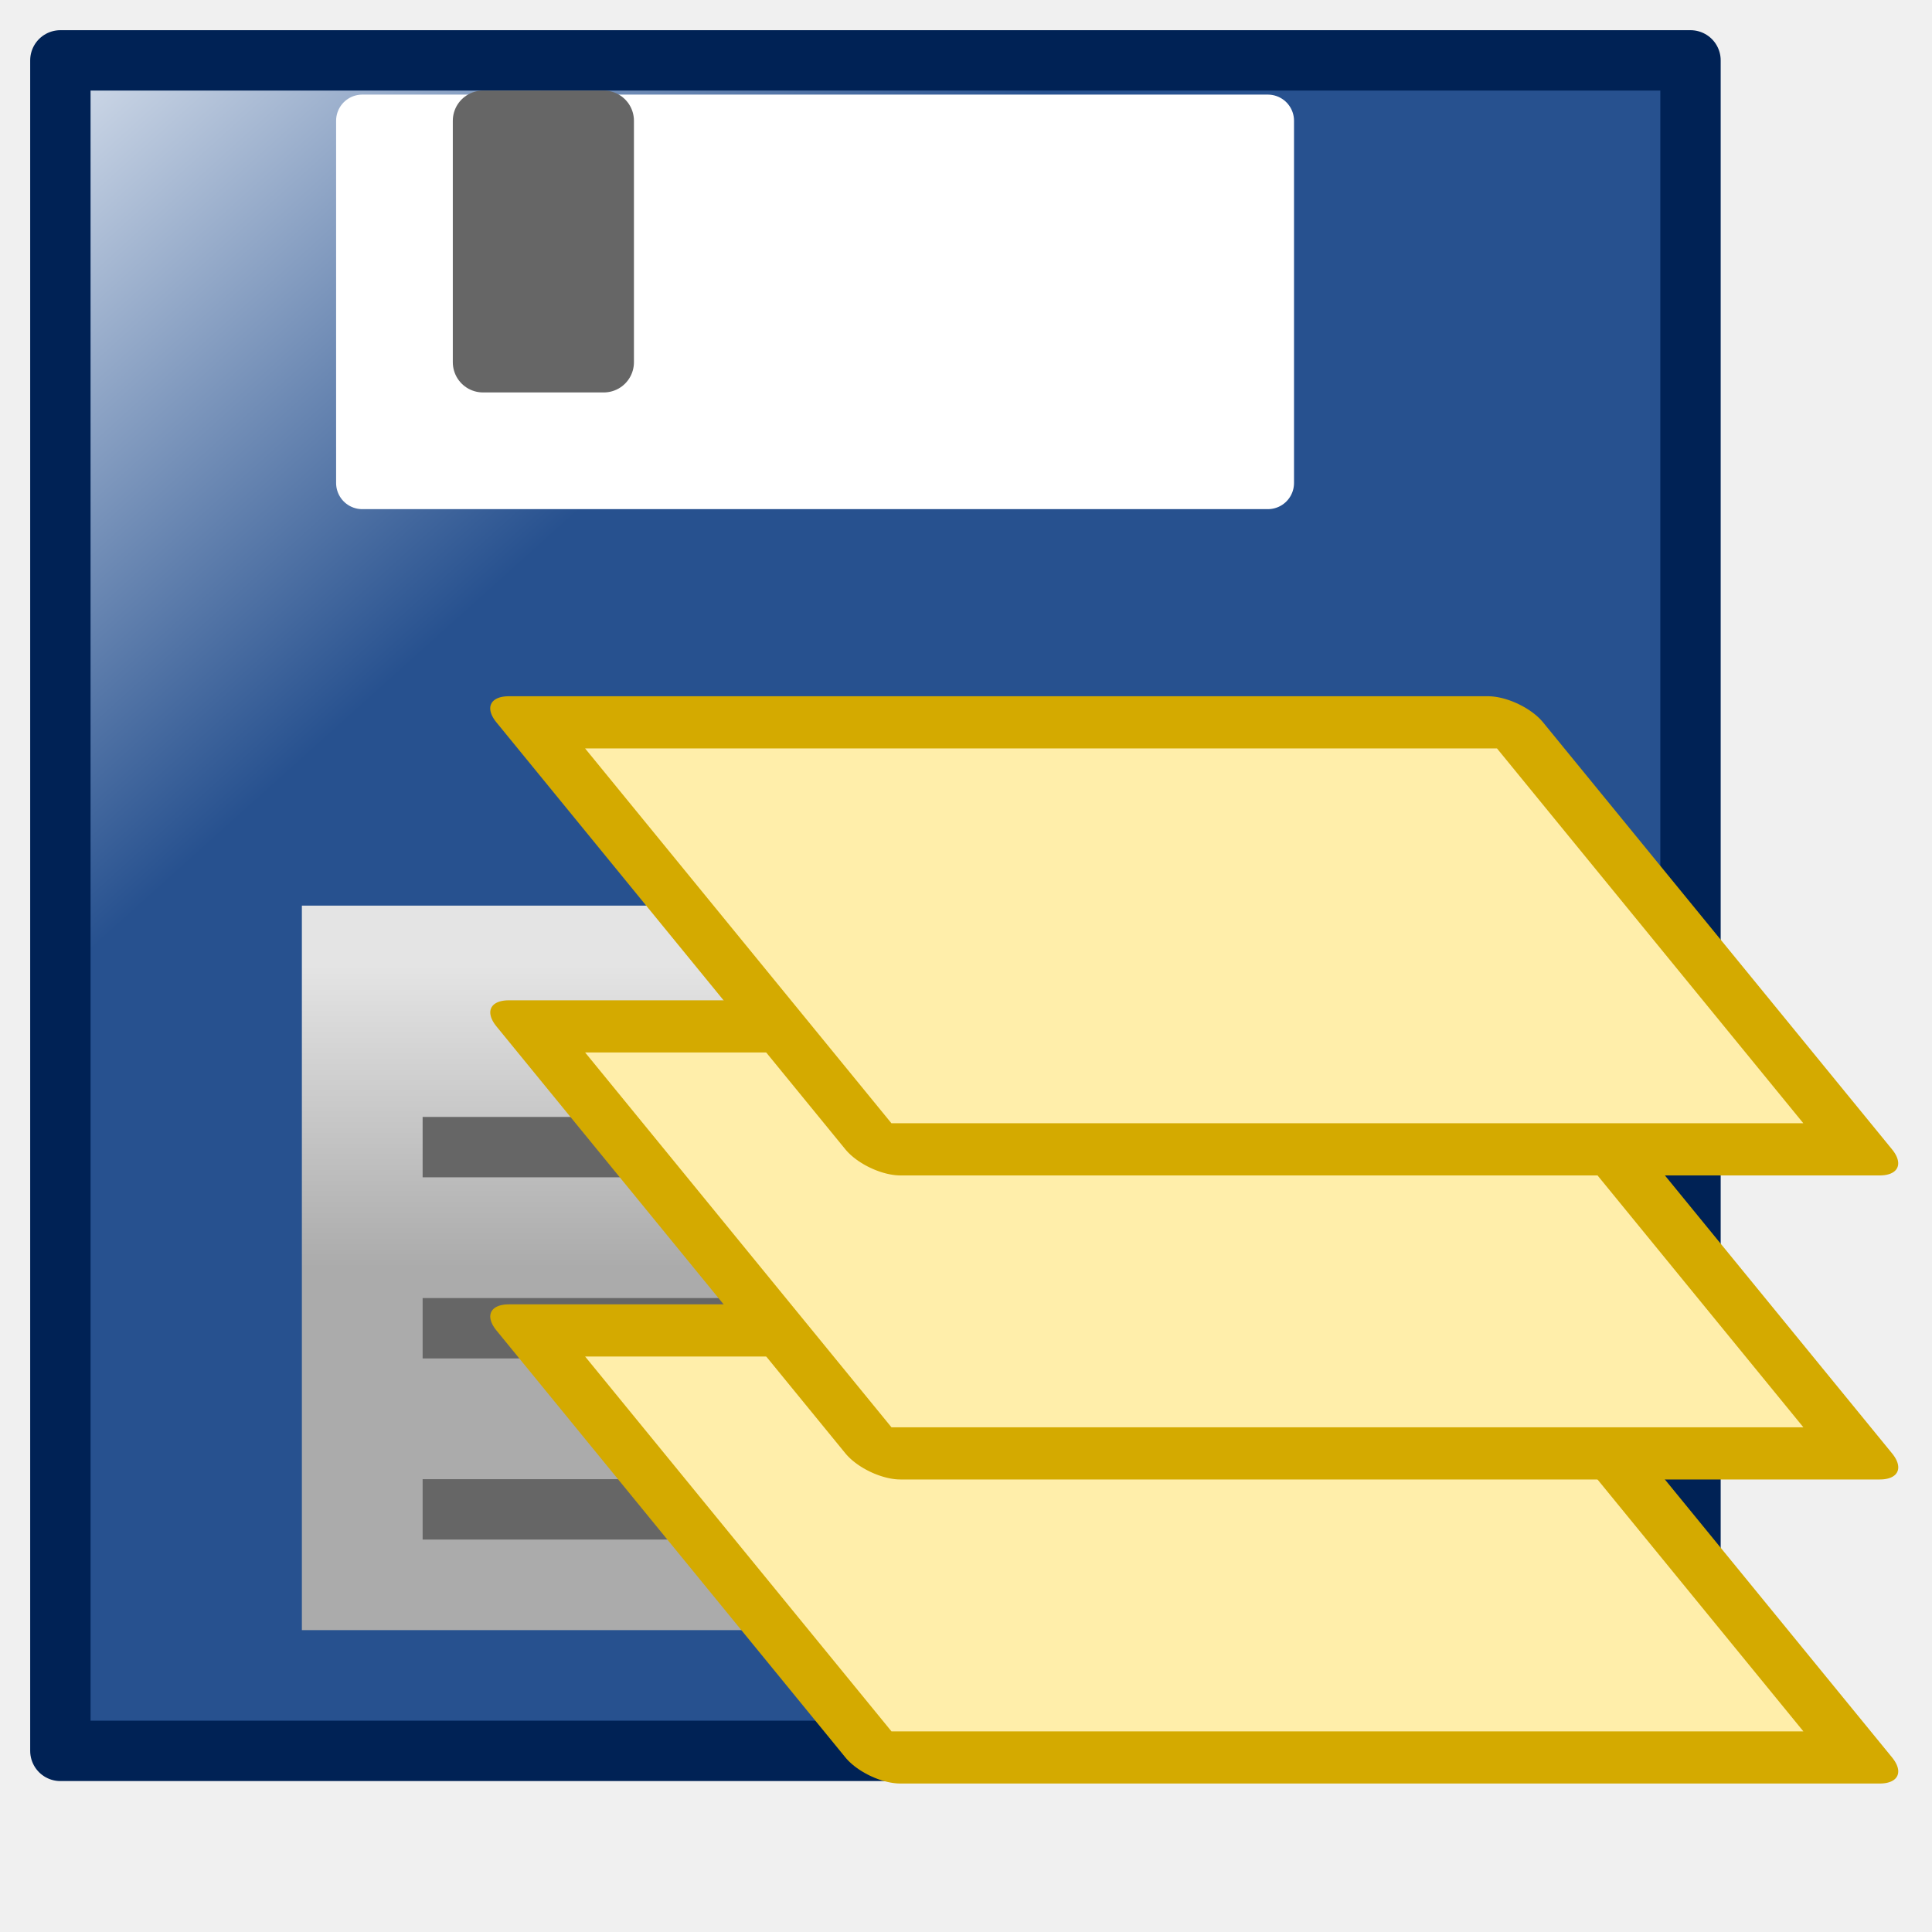
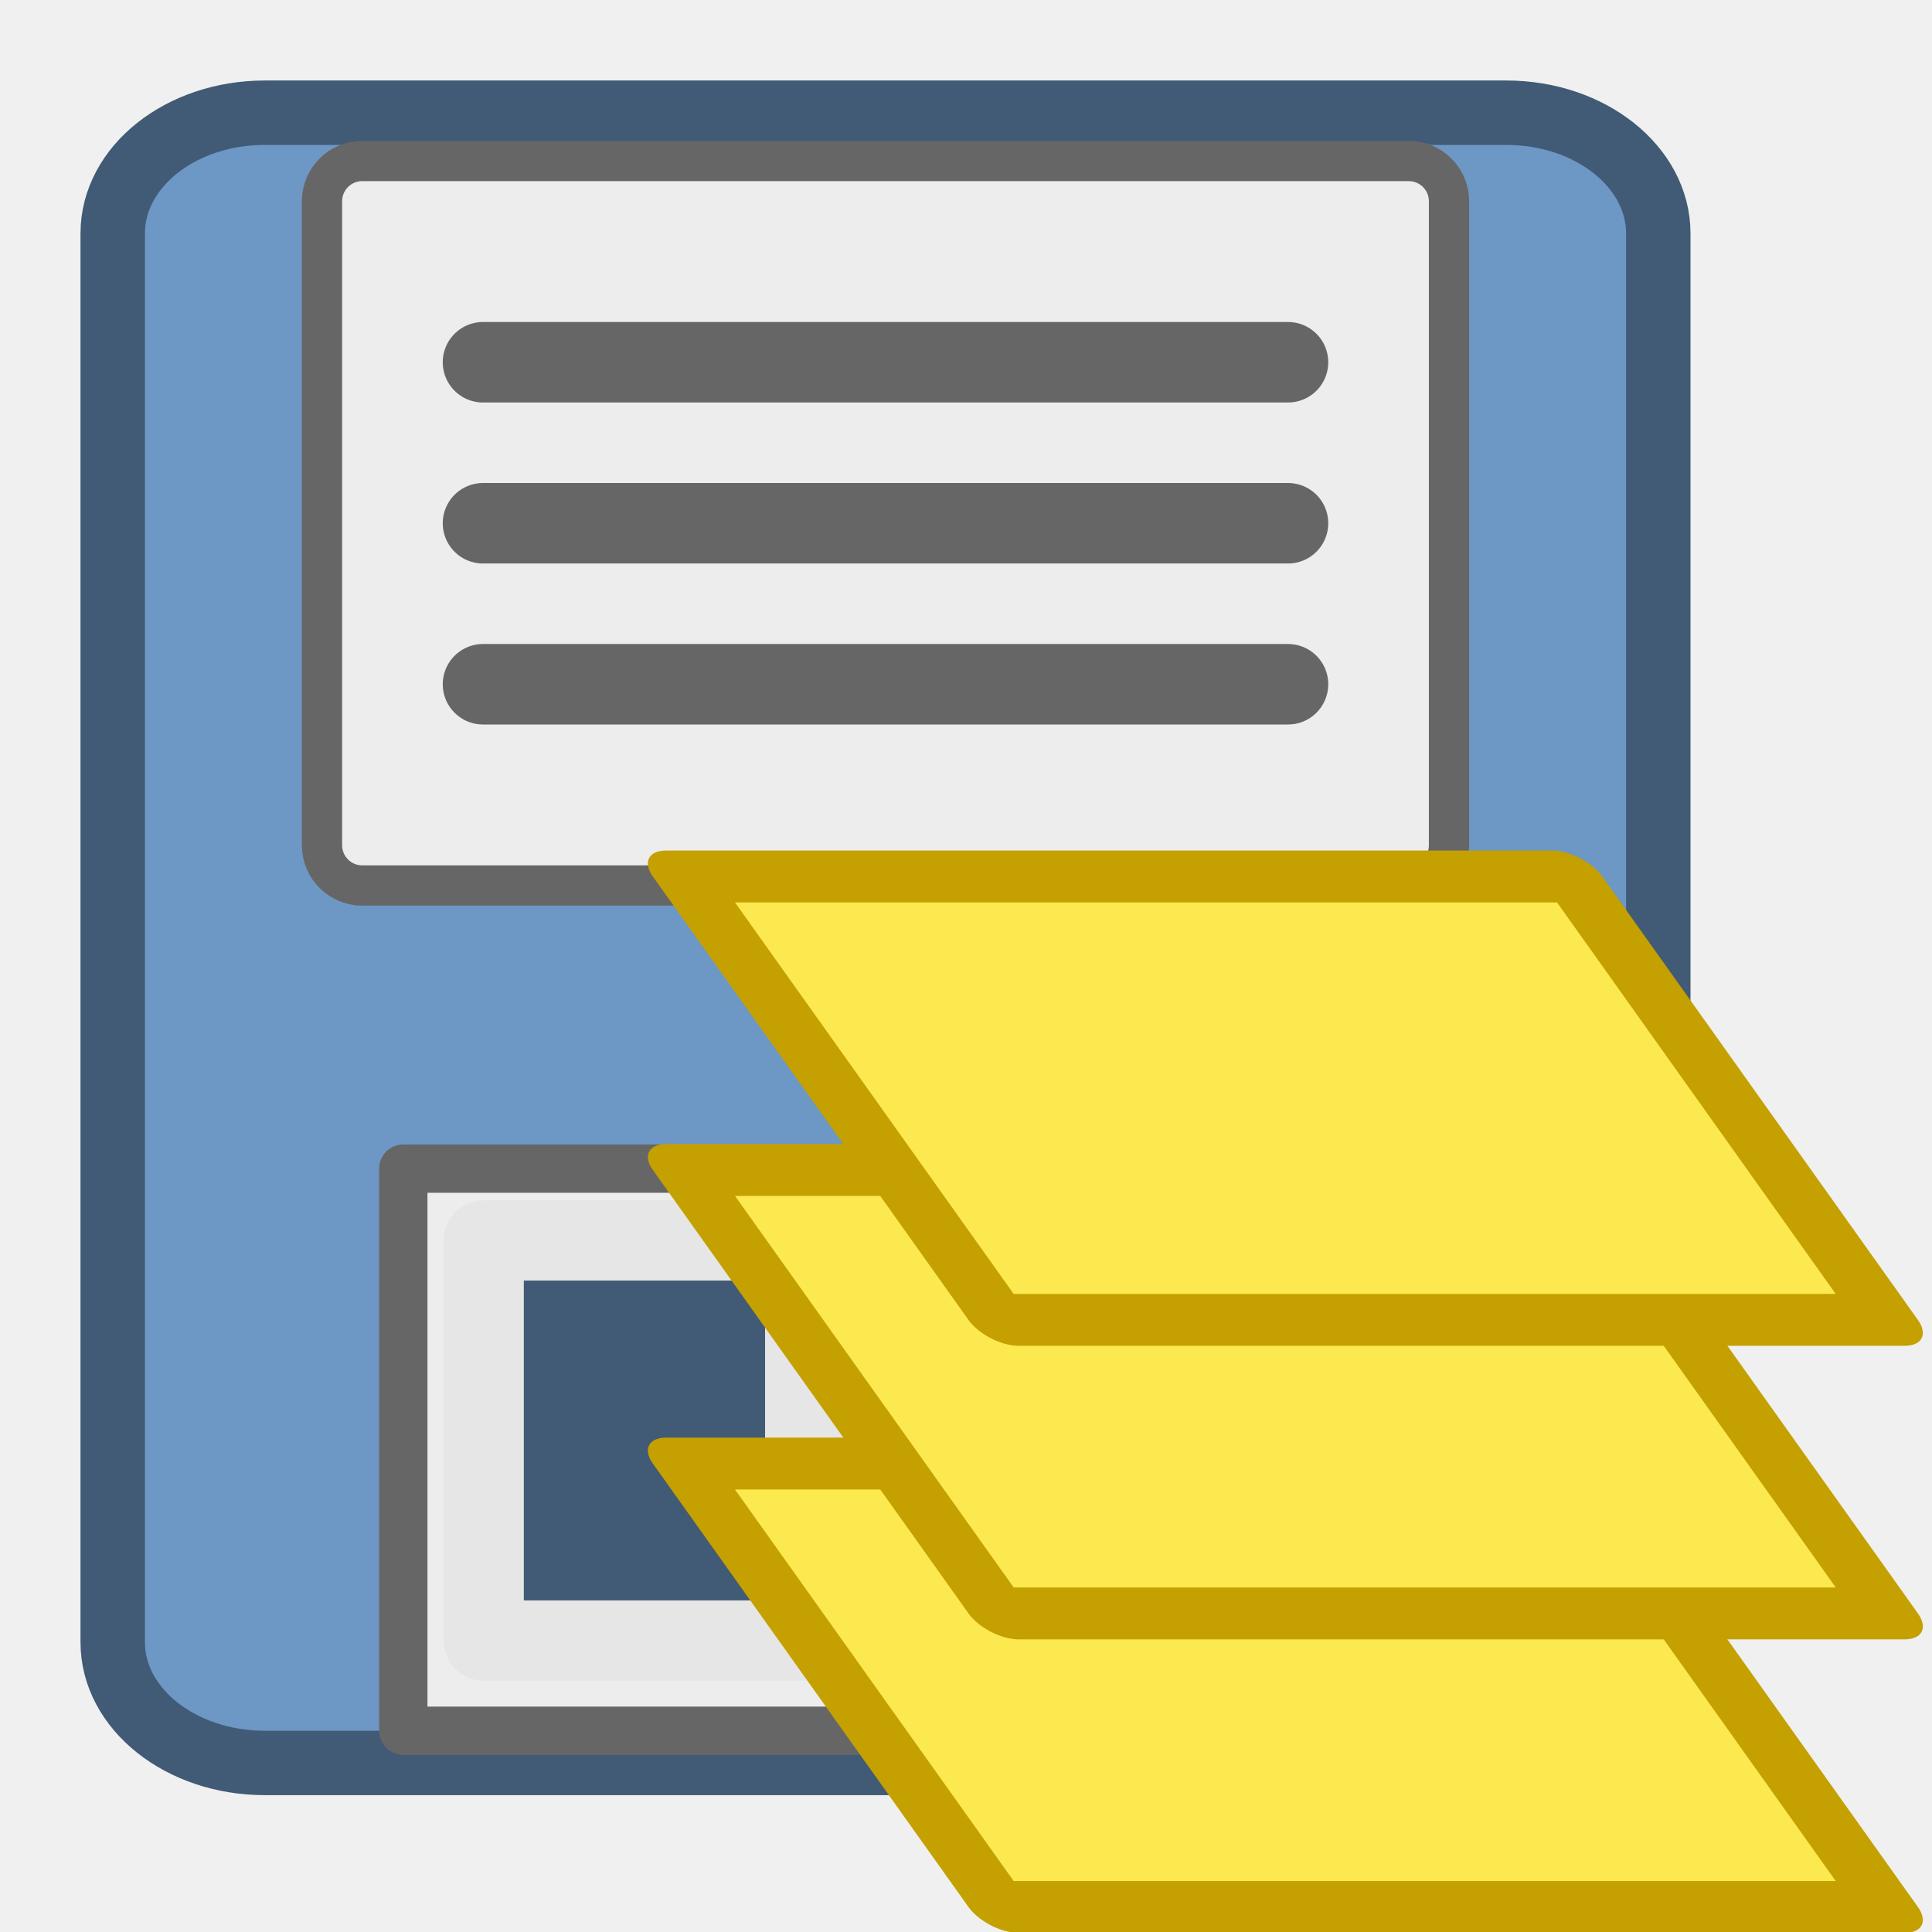
- <svg xmlns="http://www.w3.org/2000/svg" xmlns:xlink="http://www.w3.org/1999/xlink" width="32px" height="32px" id="svg2985" version="1.1">
-   <defs id="defs2987">
-     <linearGradient id="linearGradient3799">
-       <stop style="stop-color:#e4e4e4;stop-opacity:1;" offset="0" id="stop3801" />
-       <stop style="stop-color:#ababab;stop-opacity:1;" offset="1" id="stop3803" />
-     </linearGradient>
-     <linearGradient id="linearGradient3017">
-       <stop style="stop-color:#27518f;stop-opacity:1;" offset="0" id="stop3019" />
-       <stop style="stop-color:#f5f8fc;stop-opacity:1;" offset="1" id="stop3021" />
-     </linearGradient>
-     <linearGradient xlink:href="#linearGradient3017" id="linearGradient3856" gradientUnits="userSpaceOnUse" x1="10" y1="11" x2="1" y2="1" />
-     <linearGradient xlink:href="#linearGradient3799" id="linearGradient3858" gradientUnits="userSpaceOnUse" x1="15" y1="18" x2="15" y2="23" />
-   </defs>
-   <g id="layer1" style="display:inline">
-     <g id="g3847" transform="translate(-1,-2)">
-       <rect y="3" x="2" height="28" width="27" id="rect3013" style="fill:url(#linearGradient3856);fill-opacity:1;stroke:#002255;stroke-width:1;stroke-linecap:round;stroke-linejoin:round;stroke-miterlimit:4;stroke-opacity:1;stroke-dasharray:none" />
-       <rect y="4" x="7" height="6" width="15" id="rect3793" style="fill:#ffffff;fill-opacity:1;stroke:#ffffff;stroke-width:0.866;stroke-linecap:round;stroke-linejoin:round;stroke-miterlimit:4;stroke-opacity:1;stroke-dasharray:none" />
-       <rect y="17" x="6" height="12" width="19" id="rect3797" style="fill:url(#linearGradient3858);fill-opacity:1;stroke:none" />
-       <path id="path3813" d="M 23,21 10,21 8,21" style="fill:none;stroke:#666666;stroke-width:1px;stroke-linecap:butt;stroke-linejoin:miter;stroke-opacity:1" />
-       <path id="path3813-1" d="M 23,24 10,24 8,24" style="fill:none;stroke:#666666;stroke-width:1px;stroke-linecap:butt;stroke-linejoin:miter;stroke-opacity:1" />
-       <path id="path3813-7" d="M 23,27 10,27 8,27" style="fill:none;stroke:#666666;stroke-width:1px;stroke-linecap:butt;stroke-linejoin:miter;stroke-opacity:1" />
-       <rect y="4" x="9" height="4" width="2" id="rect3840" style="fill:#666666;fill-opacity:1;stroke:#666666;stroke-width:1;stroke-linecap:round;stroke-linejoin:round;stroke-miterlimit:4;stroke-opacity:1;stroke-dasharray:none" />
+ <svg xmlns="http://www.w3.org/2000/svg" height="24" width="24" version="1.1" id="svg5" xml:space="preserve">
+   <defs id="defs5" />
+   <g stroke-linecap="round" id="g5" transform="translate(-1)">
+     <rect fill="#6d97c4" fill-rule="evenodd" height="20.5" rx="1.889" ry="1.5" stroke="#415a75" stroke-linejoin="round" stroke-width="0.8" width="19.2" x="2.4" y="1.4" id="rect1" />
+     <g stroke="#666666" id="g3">
+       <rect fill="#ededed" fill-rule="evenodd" height="9" rx="0.5" stroke-linejoin="round" stroke-width="0.5" width="14" x="5" y="2" id="rect2" />
+       <path d="M 7,4.5 H 17" fill="none" id="path2" />
+       <path d="M 6.01,14.517 H 18 V 21.5 H 6.01 Z" fill="#ededed" fill-rule="evenodd" stroke-linejoin="round" stroke-width="0.6" id="path3" />
    </g>
+     <path d="m 7.009,15.41 h 3.993 v 4.969 H 7.009 Z" fill="#415a75" fill-rule="evenodd" stroke="#e6e6e6" stroke-linejoin="round" stroke-width="0.996" id="path4" />
+     <path d="M 7,6.5 H 17 M 7,8.5 H 17" fill="none" stroke="#666666" id="path5" />
  </g>
-   <g id="layer2" style="display:inline">
-     <g id="g3008" transform="translate(4.169933,6.03612)">
-       <rect transform="matrix(1,0,0.6328164,0.7743018,0,0)" y="20.664" x="-8.466" height="9.134" width="16.22" id="rect2999" style="fill:#ffeeaa;fill-opacity:1;stroke:#d4aa00;stroke-width:1.116;stroke-linecap:round;stroke-linejoin:round;stroke-miterlimit:4;stroke-opacity:1;stroke-dasharray:none" />
-       <rect style="fill:#ffeeaa;fill-opacity:1;stroke:#d4aa00;stroke-width:1.116;stroke-linecap:round;stroke-linejoin:round;stroke-miterlimit:4;stroke-opacity:1;stroke-dasharray:none" id="rect3004" width="16.22" height="9.134" x="-4.35" y="14.16" transform="matrix(1,0,0.6328164,0.7743018,0,0)" />
-       <rect transform="matrix(1,0,0.6328164,0.7743018,0,0)" y="7.656" x="-0.235" height="9.134" width="16.22" id="rect3006" style="fill:#ffeeaa;fill-opacity:1;stroke:#d4aa00;stroke-width:1.116;stroke-linecap:round;stroke-linejoin:round;stroke-miterlimit:4;stroke-opacity:1;stroke-dasharray:none" />
+   <g id="g6" transform="translate(-46.24313,-3.47773)">
+     <g id="g1">
+       <rect transform="matrix(1,0,0.579894,0.8146919,0,0)" y="26.585" x="39.332" height="6.761" width="11.003" id="rect3006-4-0" style="display:inline;fill:#fce94f;fill-opacity:1;stroke:#c4a000;stroke-width:0.791;stroke-linecap:round;stroke-linejoin:round;stroke-miterlimit:4;stroke-dasharray:none;stroke-opacity:1" />
+       <rect transform="matrix(1,0,0.579894,0.8146919,0,0)" y="22.109" x="41.928" height="6.761" width="11.003" id="rect3006-4-0-0" style="display:inline;fill:#fce94f;fill-opacity:1;stroke:#c4a000;stroke-width:0.791;stroke-linecap:round;stroke-linejoin:round;stroke-miterlimit:4;stroke-dasharray:none;stroke-opacity:1" />
+       <rect transform="matrix(1,0,0.579894,0.8146919,0,0)" y="17.633" x="44.523" height="6.761" width="11.003" id="rect3006-4-0-3" style="display:inline;fill:#fce94f;fill-opacity:1;stroke:#c4a000;stroke-width:0.791;stroke-linecap:round;stroke-linejoin:round;stroke-miterlimit:4;stroke-dasharray:none;stroke-opacity:1" />
    </g>
  </g>
</svg>
